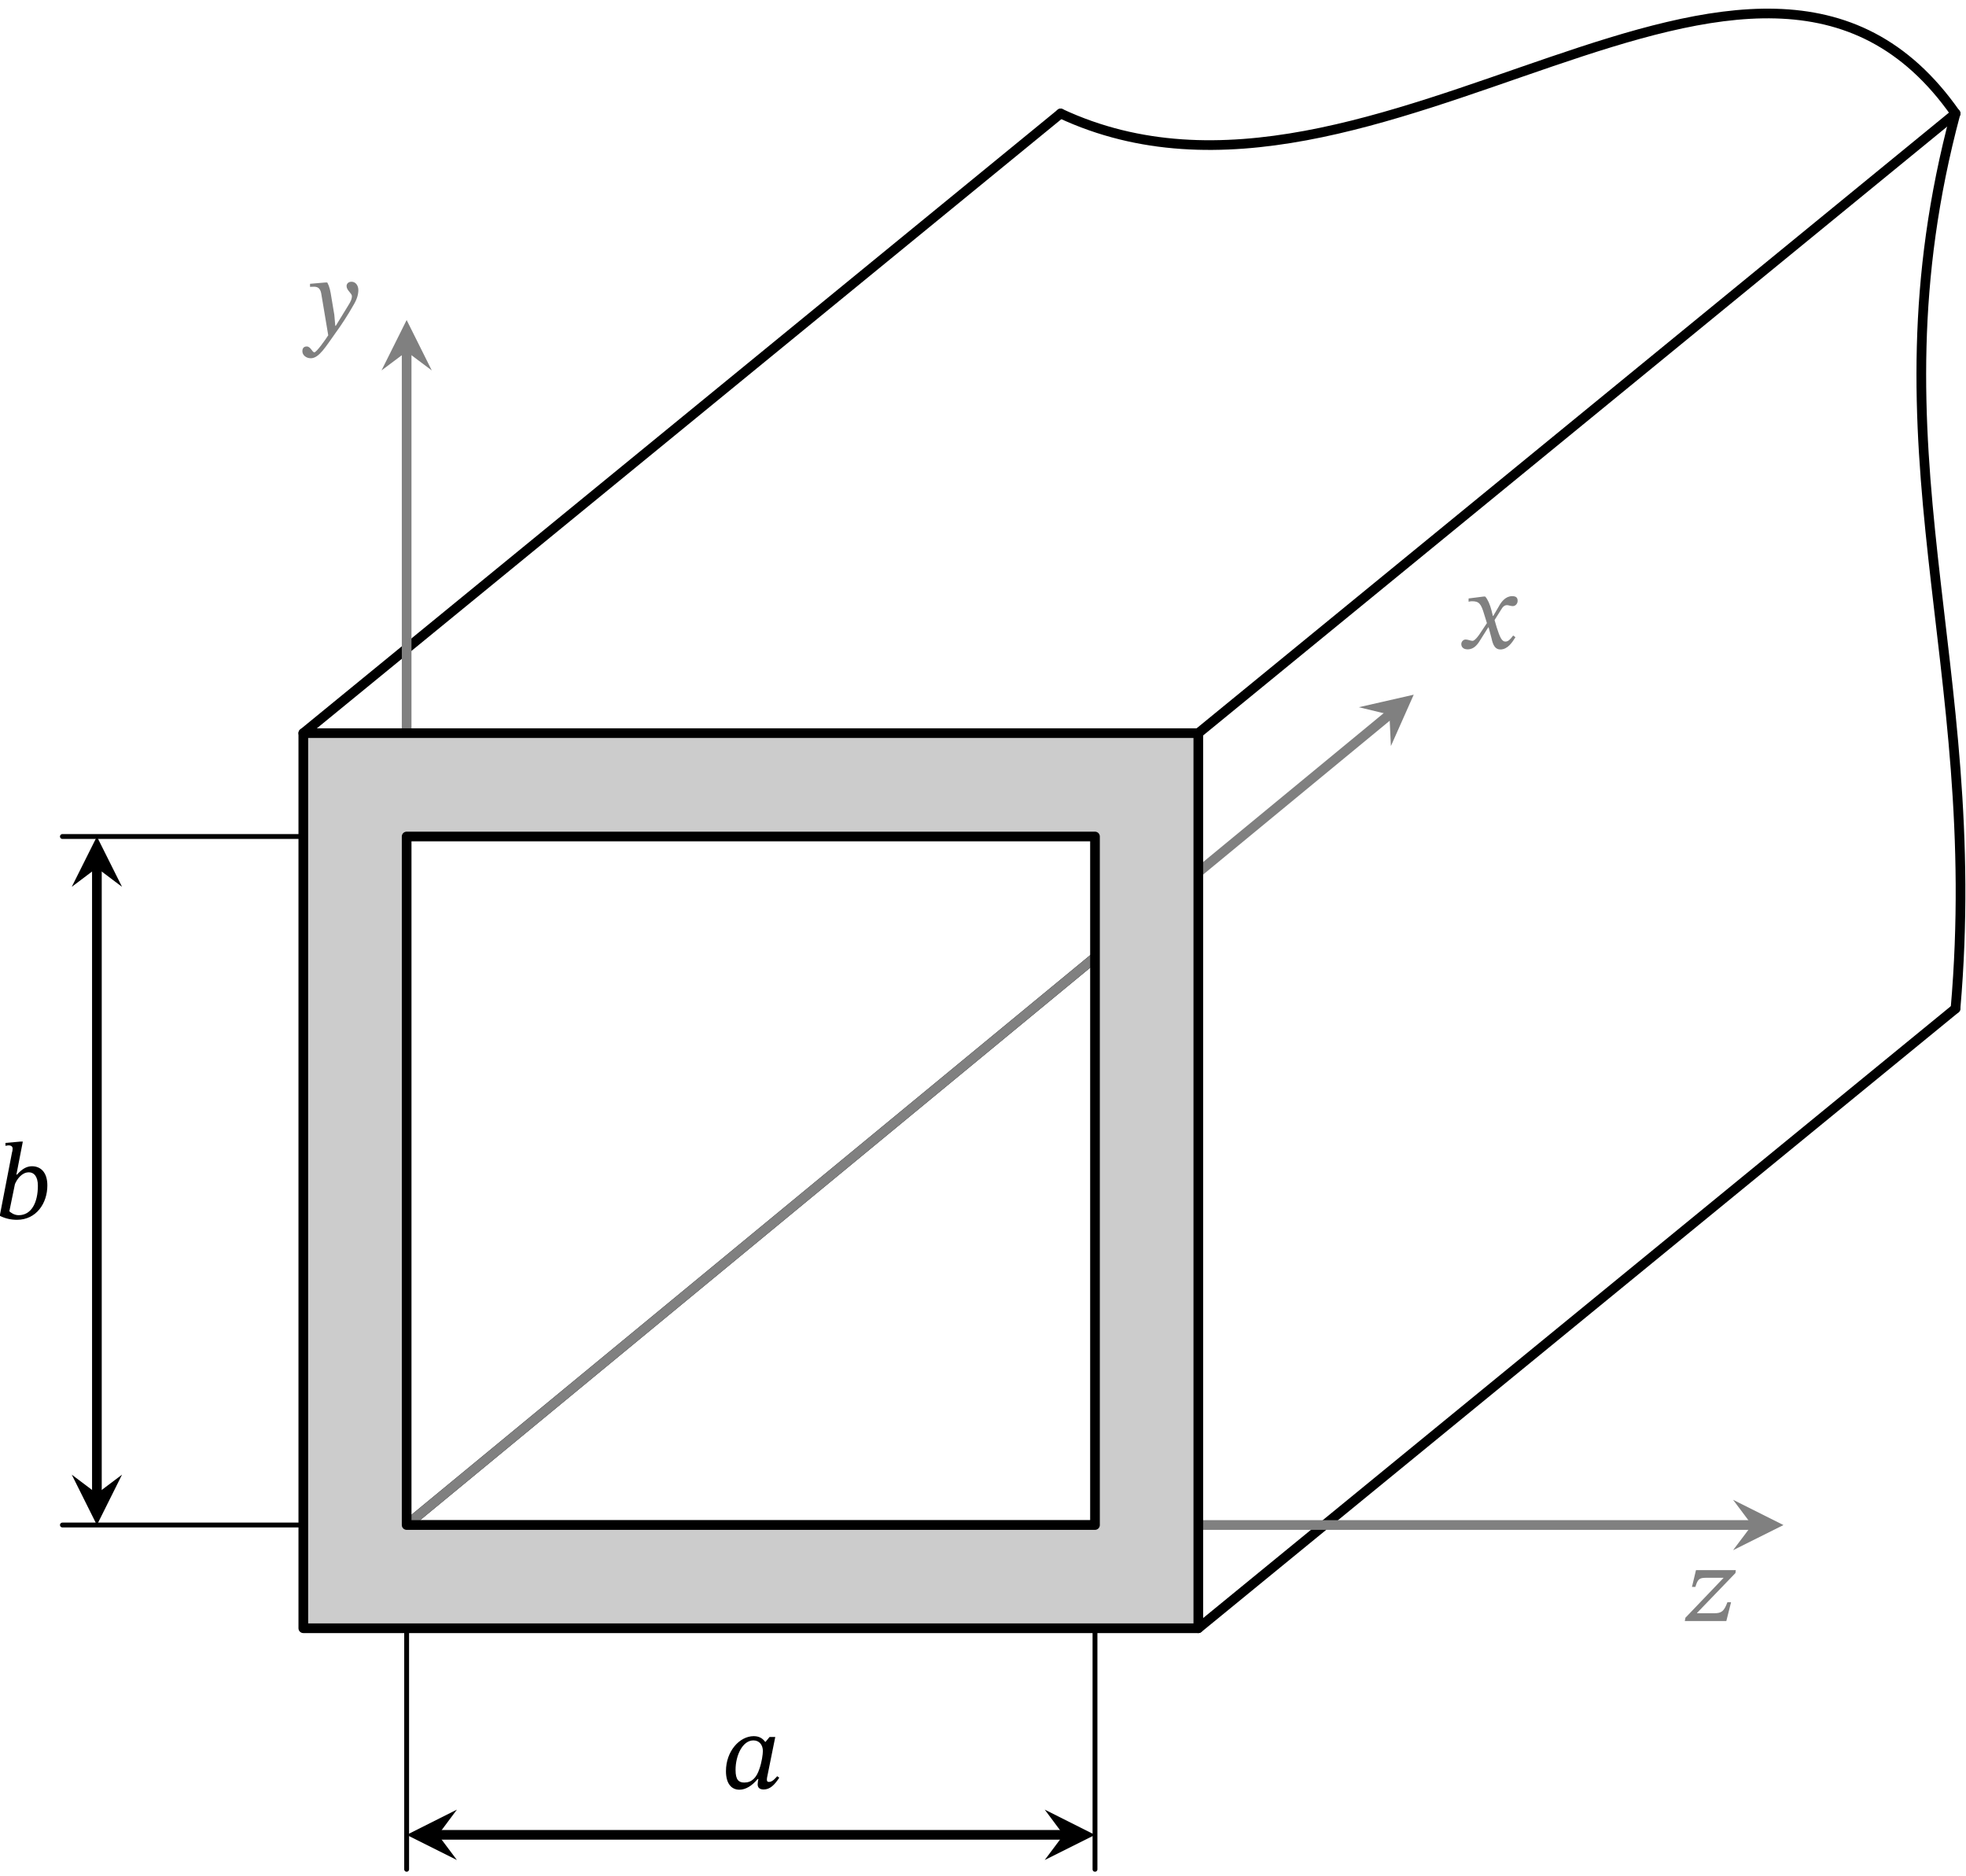
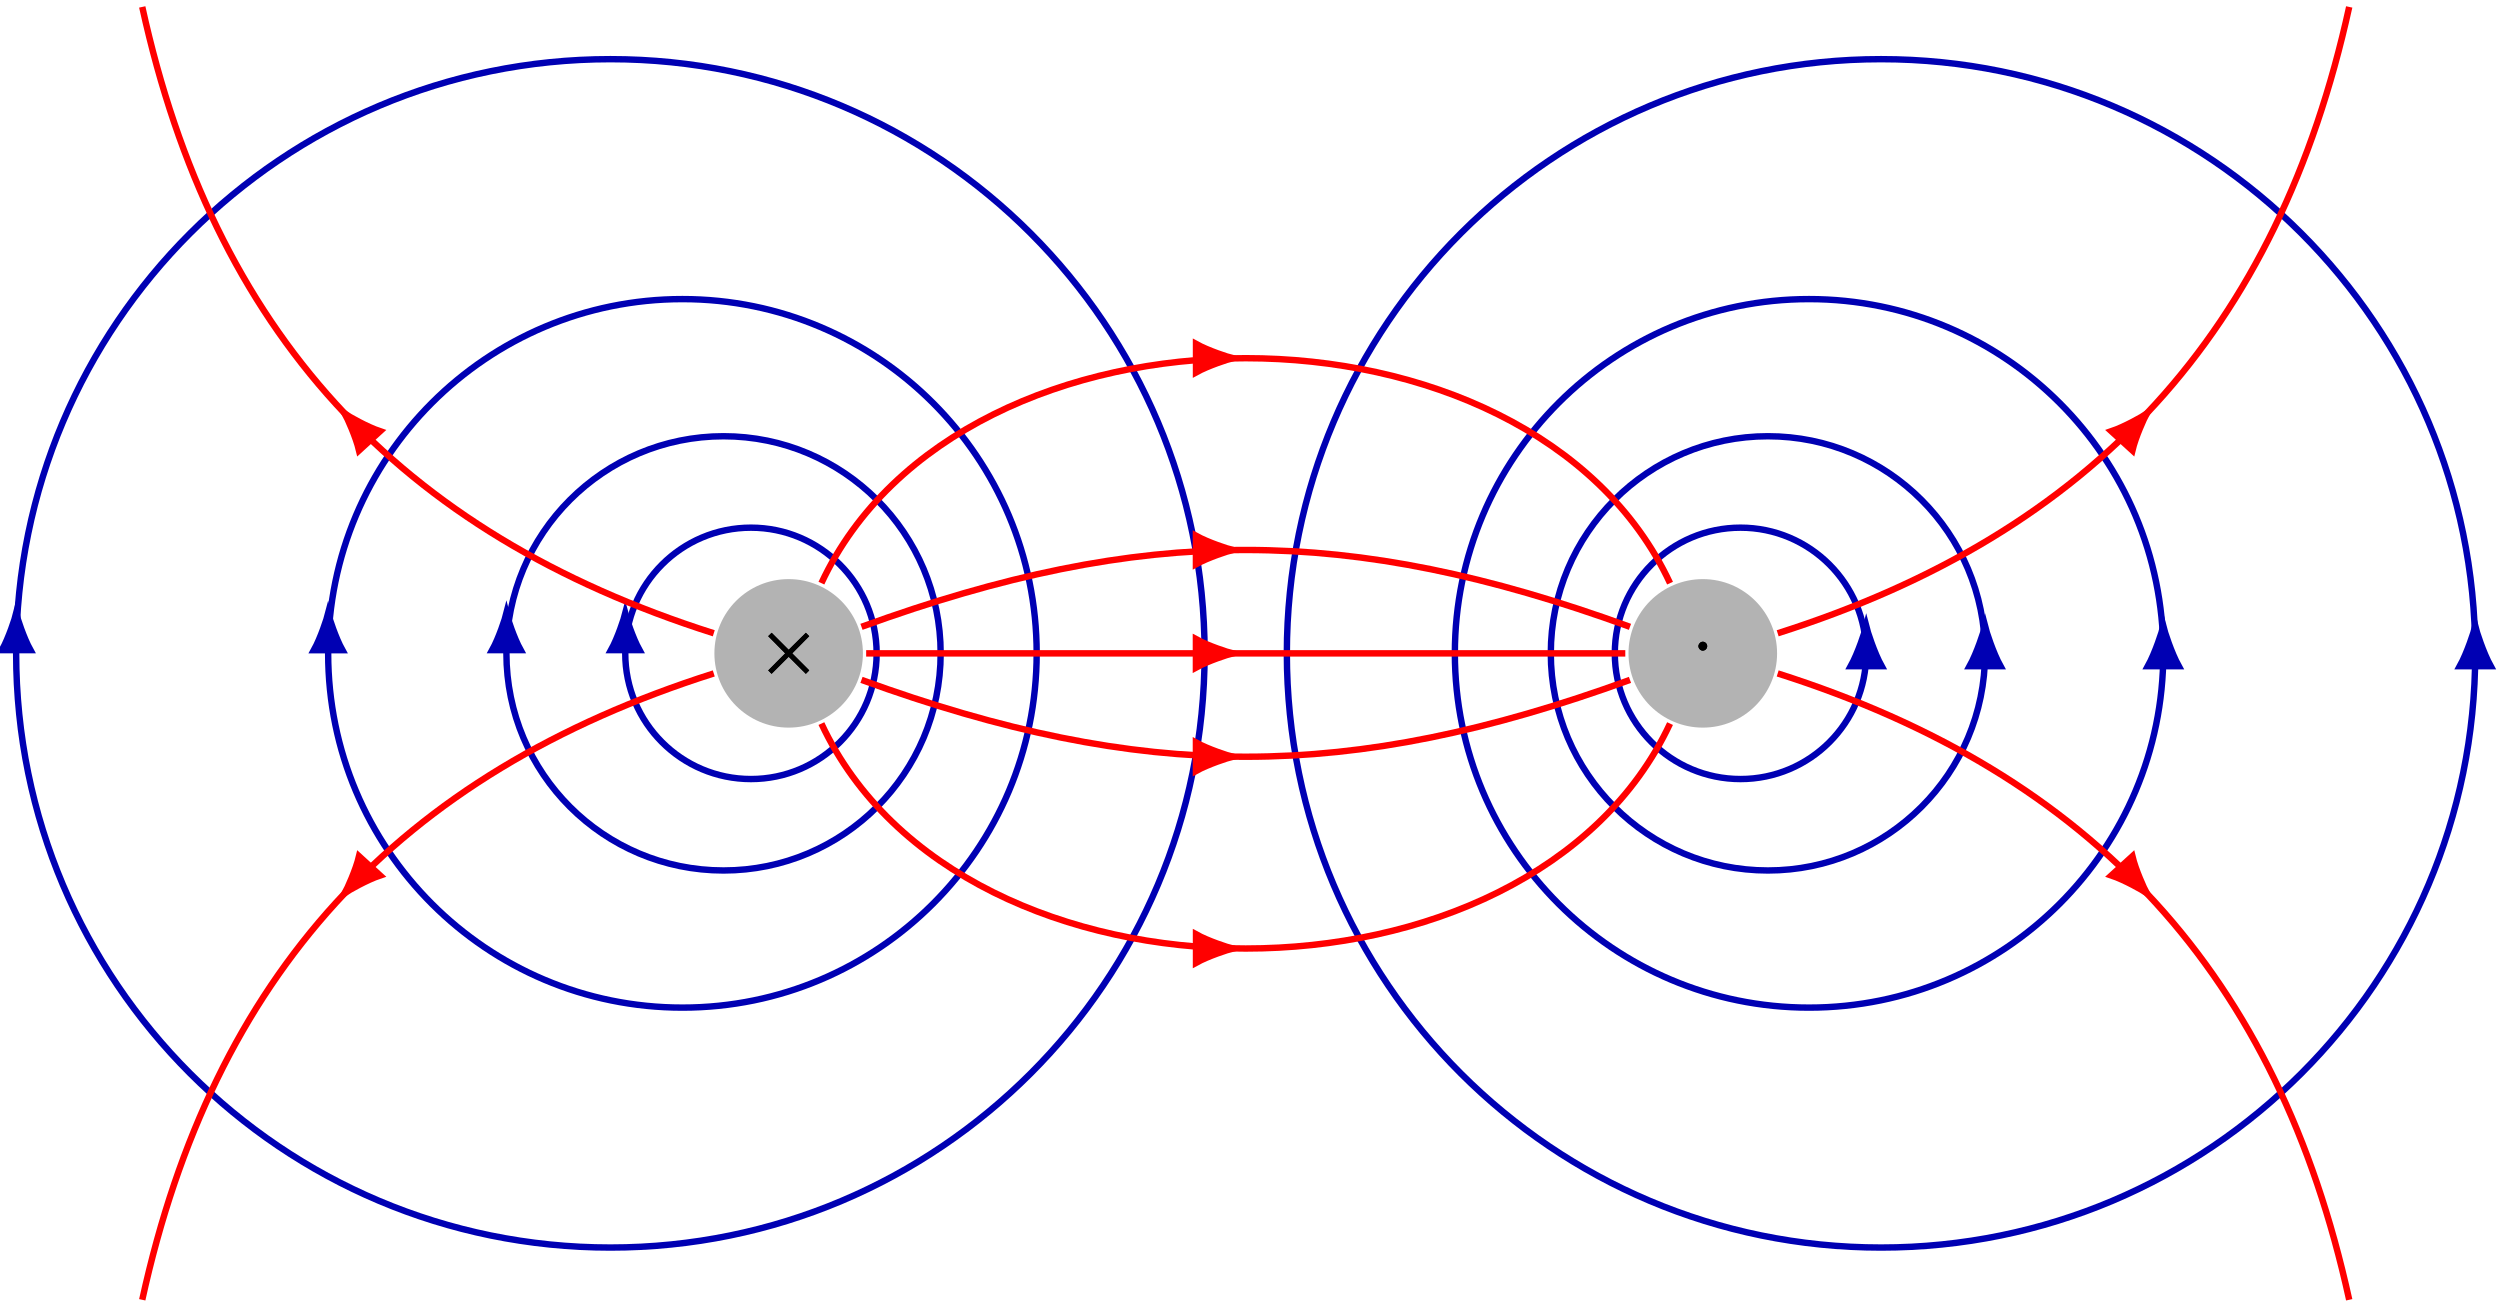
- <svg xmlns="http://www.w3.org/2000/svg" xmlns:xlink="http://www.w3.org/1999/xlink" width="161.914pt" height="154.408pt" viewBox="0 0 161.914 154.408" version="1.2">
+ <svg xmlns="http://www.w3.org/2000/svg" xmlns:xlink="http://www.w3.org/1999/xlink" width="310.086pt" height="161.542pt" viewBox="0 0 310.086 161.542" version="1.2">
  <defs>
    <g>
      <symbol overflow="visible" id="glyph0-0">
        <path style="stroke:none;" d="M 5.34 1.52 L 5.34 -7.05 L .09 -7.05 L .09 1.52 Z M 4.88 1.05 L .55 1.05 L .55 -6.58 L 4.88 -6.58 Z M 2.88 -1.53 L 2.88 -1.67 C 2.88 -2.64 4.31 -3.34 4.31 -4.66 C 4.31 -5.59 3.53 -6 2.66 -6 C 1.75 -6 1.12 -5.48 1.12 -4.77 C 1.12 -4.34 1.3 -4.14 1.59 -4.14 C 1.8 -4.14 1.98 -4.25 1.98 -4.53 C 1.98 -4.88 1.8 -4.88 1.8 -5.17 C 1.8 -5.45 2.05 -5.66 2.58 -5.66 C 3.14 -5.66 3.5 -5.34 3.5 -4.64 C 3.5 -3.25 2.52 -2.92 2.52 -1.77 L 2.52 -1.53 Z M 3.2 -.44 C 3.2 -.7 3.02 -.95 2.7 -.95 C 2.38 -.95 2.17 -.72 2.17 -.44 C 2.17 -.14 2.34 .08 2.7 .08 C 3.02 .08 3.2 -.14 3.2 -.44 Z M 3.2 -.44" />
      </symbol>
      <symbol overflow="visible" id="glyph0-1">
-         <path style="stroke:none;" d="M 2.83 -2.67 L 2.8 -2.67 L 2.69 -3.12 C 2.56 -3.61 2.39 -4.02 2.17 -4.27 L 2.05 -4.27 L .8 -4.11 L .8 -3.84 C .8 -3.84 .94 -3.88 1.08 -3.88 C 1.67 -3.89 1.83 -3.64 2.06 -2.89 L 2.31 -2.08 L 1.67 -1.12 C 1.31 -.62 1.16 -.62 1.12 -.62 C .97 -.62 .75 -.73 .56 -.73 C .34 -.73 .2 -.53 .2 -.36 C .2 -.14 .34 .08 .72 .08 C 1.27 .08 1.56 -.34 1.84 -.81 L 2.42 -1.73 L 2.45 -1.73 L 2.69 -.83 C 2.81 -.25 3 .09 3.42 .09 C 4.03 .09 4.41 -.52 4.66 -.92 L 4.47 -1.06 C 4.23 -.73 4.06 -.56 3.83 -.56 C 3.55 -.56 3.38 -.89 3.12 -1.72 L 2.94 -2.33 L 3.48 -3.19 C 3.62 -3.44 3.77 -3.56 3.97 -3.56 C 4.08 -3.56 4.28 -3.48 4.44 -3.48 C 4.67 -3.48 4.84 -3.69 4.84 -3.91 C 4.84 -4.16 4.73 -4.3 4.39 -4.3 C 3.86 -4.3 3.5 -3.86 3.27 -3.42 Z M 2.83 -2.67" />
+         <path style="stroke:none;" d="M5.78-.2l-2.11-2.11l2.11-2.13l-.42-.42l-2.13 2.11l-2.11-2.11l-.43.42l2.11 2.13l-2.11 2.12l.42.42l2.12-2.12l2.13 2.12zM5.78-.2" />
      </symbol>
      <symbol overflow="visible" id="glyph0-2">
-         <path style="stroke:none;" d="M 2.25 -2.92 C 2.14 -3.62 2.08 -3.92 1.89 -4.27 L 1.75 -4.27 L .47 -4.16 L .47 -3.91 C .47 -3.91 .66 -3.92 .8 -3.92 C 1.34 -3.92 1.38 -3.48 1.44 -3.08 L 1.97 .08 C 1.72 .47 1 1.48 .83 1.48 C .64 1.48 .53 1 .2 1 C -.02 1 -.16 1.12 -.16 1.39 C -.16 1.72 .16 1.97 .53 1.97 C 1.22 1.97 1.77 1 2.59 -.14 C 3.06 -.78 3.56 -1.55 4.05 -2.41 C 4.34 -2.89 4.45 -3.3 4.45 -3.64 C 4.45 -4.03 4.22 -4.33 3.89 -4.33 C 3.62 -4.33 3.48 -4.16 3.48 -3.97 C 3.48 -3.62 3.92 -3.38 3.92 -3.14 C 3.92 -2.94 3.84 -2.72 3.62 -2.38 L 2.59 -.7 L 2.55 -.7 L 2.47 -1.61 Z M 2.25 -2.92" />
-       </symbol>
-       <symbol overflow="visible" id="glyph0-3">
-         <path style="stroke:none;" d="M 3.92 -1.55 L 3.62 -1.55 C 3.34 -.8 3.14 -.64 2.52 -.64 L 1.12 -.64 L 1.12 -.67 L 4.28 -3.95 L 4.31 -4.19 L 1.03 -4.19 L .7 -2.81 L .98 -2.81 C 1.17 -3.41 1.27 -3.56 1.84 -3.56 L 3.3 -3.56 L 3.3 -3.55 L .16 -.27 L .11 0 L 3.53 0 Z M 3.92 -1.55" />
-       </symbol>
-       <symbol overflow="visible" id="glyph0-4">
-         <path style="stroke:none;" d="M 4.5 -4.23 L 4.03 -4.23 L 3.7 -3.83 L 3.67 -3.83 C 3.48 -4.09 3.2 -4.3 2.73 -4.3 C 1.56 -4.3 .44 -3.06 .44 -1.42 C .44 -.39 .89 .11 1.55 .11 C 2.05 .11 2.58 -.2 3.05 -.77 L 3.11 -.77 C 3.08 -.59 3.05 -.47 3.05 -.34 C 3.05 -.05 3.22 .09 3.55 .09 C 4.08 .09 4.45 -.3 4.83 -.88 L 4.66 -1 C 4.53 -.86 4.28 -.53 3.98 -.53 C 3.84 -.53 3.81 -.61 3.81 -.72 C 3.81 -.86 3.86 -1.06 3.86 -1.06 Z M 3.48 -3.08 C 3.48 -2.81 3.39 -2.16 3.2 -1.62 C 2.95 -.86 2.56 -.48 1.95 -.48 C 1.5 -.48 1.23 -.69 1.23 -1.52 C 1.23 -2.72 1.81 -3.95 2.7 -3.95 C 3.2 -3.95 3.48 -3.56 3.48 -3.08 Z M 3.48 -3.08" />
-       </symbol>
-       <symbol overflow="visible" id="glyph0-5">
-         <path style="stroke:none;" d="M 1.78 -3.61 L 2.31 -6.33 L 2.11 -6.33 L .88 -6.22 L .88 -5.98 C .88 -5.98 1.05 -6.02 1.14 -6.02 C 1.31 -6.02 1.47 -5.95 1.47 -5.75 C 1.47 -5.64 1.44 -5.47 1.42 -5.44 L .41 -.22 C .86 0 1.31 .11 1.83 .11 C 3.42 .11 4.33 -1.25 4.33 -2.72 C 4.33 -3.8 3.78 -4.3 3.06 -4.3 C 2.59 -4.3 2.2 -4.03 1.83 -3.61 Z M 1.66 -2.83 C 1.84 -3.25 2.23 -3.8 2.81 -3.8 C 3.2 -3.8 3.55 -3.5 3.55 -2.69 C 3.55 -1.33 3.03 -.27 1.97 -.27 C 1.59 -.27 1.33 -.48 1.2 -.59 Z M 1.66 -2.83" />
+         <path style="stroke:none;" d="M 1.86 -2.33 C 1.86 -2.62 1.61 -2.88 1.31 -2.88 C 1.02 -2.88 .77 -2.59 .77 -2.33 C .77 -2.05 1.02 -1.77 1.31 -1.77 C 1.61 -1.77 1.86 -2.03 1.86 -2.33 Z M 1.86 -2.33" />
      </symbol>
    </g>
    <clipPath id="clip1">
-       <path d="M98 8l63.87 0l0 53l-63.87 0zM98 8" />
+       <path d="M0 0l161 0l0 161.31l-161 0zM0 0" />
    </clipPath>
    <clipPath id="clip2">
-       <path d="M98 82l63.87 0l0 53l-63.87 0zM98 82" />
+       <path d="M148 0l161.63 0l0 161.31l-161.63 0zM148 0" />
    </clipPath>
    <clipPath id="clip3">
-       <path d="M86 0l75.87 0l0 13l-75.87 0zM86 0" />
+       <path d="M293 66l16.63 0l0 28l-16.63 0zM293 66" />
    </clipPath>
    <clipPath id="clip4">
-       <path d="M157 8l4.87 0l0 76l-4.87 0zM157 8" />
+       <path d="M209 72l94 0l0 89.31l-94 0zM209 72" />
    </clipPath>
    <clipPath id="clip5">
-       <path d="M33 125l1 0l0 29.11l-1 0zM33 125" />
-     </clipPath>
-     <clipPath id="clip6">
-       <path d="M89 125l2 0l0 29.11l-2 0zM89 125" />
+       <path d="M6 72l94 0l0 89.31l-94 0zM6 72" />
    </clipPath>
  </defs>
  <g id="surface1">
-     <path style="fill:none;stroke-width:0.797;stroke-linecap:round;stroke-linejoin:round;stroke:rgb(0%,0%,0%);stroke-opacity:1;stroke-miterlimit:10;" d="M-8.51 65.2l62.37 51.02" transform="matrix(1,0,0,-1,33.49,125.566)" />
+     <path style=" stroke:none;fill-rule:nonzero;fill:rgb(70%,70%,70%);fill-opacity:1;" d="M 107.03 81.04 C 107.03 75.95 102.91 71.83 97.82 71.83 C 92.73 71.83 88.61 75.95 88.61 81.04 C 88.61 86.13 92.73 90.25 97.82 90.25 C 102.91 90.25 107.03 86.13 107.03 81.04 Z M 107.03 81.04" />
+     <g style="fill:rgb(0%,0%,0%);fill-opacity:1;">
+       <use xlink:href="#glyph0-1" x="94.592" y="83.348" />
+     </g>
+     <path style=" stroke:none;fill-rule:nonzero;fill:rgb(70%,70%,70%);fill-opacity:1;" d="M 220.42 81.04 C 220.42 75.95 216.29 71.83 211.21 71.83 C 206.12 71.83 201.99 75.95 201.99 81.04 C 201.99 86.13 206.12 90.25 211.21 90.25 C 216.29 90.25 220.42 86.13 220.42 81.04 Z M 220.42 81.04" />
+     <g style="fill:rgb(0%,0%,0%);fill-opacity:1;">
+       <use xlink:href="#glyph0-2" x="209.892" y="82.474" />
+     </g>
+     <g style="fill:rgb(0%,0%,0%);fill-opacity:1;">
+       <use xlink:href="#glyph0-1" x="94.592" y="83.348" />
+     </g>
+     <g style="fill:rgb(0%,0%,0%);fill-opacity:1;">
+       <use xlink:href="#glyph0-2" x="209.892" y="82.474" />
+     </g>
+     <path style="fill:none;stroke-width:0.797;stroke-linecap:butt;stroke-linejoin:miter;stroke:rgb(0%,0%,70%);stroke-opacity:1;stroke-miterlimit:10;" d="M -45.78 0 C -45.78 8.61 -52.76 15.59 -61.37 15.59 C -69.98 15.59 -76.96 8.61 -76.96 0 C -76.96 -8.61 -69.98 -15.59 -61.37 -15.59 C -52.76 -15.59 -45.78 -8.61 -45.78 0 Z M -45.78 0" transform="matrix(1,0,0,-1,154.513,81.039)" />
+     <path style="fill-rule:nonzero;fill:rgb(0%,0%,70%);fill-opacity:1;stroke-width:0.797;stroke-linecap:butt;stroke-linejoin:miter;stroke:rgb(0%,0%,70%);stroke-opacity:1;stroke-miterlimit:10;" d="M -4.53 0 C -3.98 .14 -1.53 .92 0 1.77 L 0 -1.77 C -1.53 -.92 -3.98 -.14 -4.53 0 Z M -4.53 0" transform="matrix(-0.00002,0.99998,0.99998,0.00002,77.55255,80.64017)" />
+     <path style="fill:none;stroke-width:0.797;stroke-linecap:butt;stroke-linejoin:miter;stroke:rgb(0%,0%,70%);stroke-opacity:1;stroke-miterlimit:10;" d="M 76.96 0 C 76.96 8.61 69.98 15.59 61.37 15.59 C 52.76 15.59 45.78 8.61 45.78 0 C 45.78 -8.61 52.76 -15.59 61.37 -15.59 C 69.98 -15.59 76.96 -8.61 76.96 0 Z M 76.96 0" transform="matrix(1,0,0,-1,154.513,81.039)" />
+     <path style="fill-rule:nonzero;fill:rgb(0%,0%,70%);fill-opacity:1;stroke-width:0.797;stroke-linecap:butt;stroke-linejoin:miter;stroke:rgb(0%,0%,70%);stroke-opacity:1;stroke-miterlimit:10;" d="M 4.93 0 C 4.33 .15 1.66 1 0 1.92 L 0 -1.92 C 1.66 -1 4.33 -.15 4.93 0 Z M 4.93 0" transform="matrix(0,-1,-1,0,231.4735,82.63304)" />
+     <path style="fill:none;stroke-width:0.797;stroke-linecap:butt;stroke-linejoin:miter;stroke:rgb(0%,0%,70%);stroke-opacity:1;stroke-miterlimit:10;" d="M -37.84 0 C -37.84 14.87 -49.9 26.93 -64.77 26.93 C -79.65 26.93 -91.7 14.87 -91.7 0 C -91.7 -14.87 -79.65 -26.93 -64.77 -26.93 C -49.9 -26.93 -37.84 -14.87 -37.84 0 Z M -37.84 0" transform="matrix(1,0,0,-1,154.513,81.039)" />
+     <path style="fill-rule:nonzero;fill:rgb(0%,0%,70%);fill-opacity:1;stroke-width:0.797;stroke-linecap:butt;stroke-linejoin:miter;stroke:rgb(0%,0%,70%);stroke-opacity:1;stroke-miterlimit:10;" d="M -4.54 0 C -3.98 .14 -1.53 .92 0 1.77 L 0 -1.77 C -1.53 -.92 -3.98 -.14 -4.54 0 Z M -4.54 0" transform="matrix(0,1,1,0,62.81268,80.64049)" />
+     <path style="fill:none;stroke-width:0.797;stroke-linecap:butt;stroke-linejoin:miter;stroke:rgb(0%,0%,70%);stroke-opacity:1;stroke-miterlimit:10;" d="M 91.7 0 C 91.7 14.87 79.64 26.93 64.77 26.93 C 49.9 26.93 37.84 14.87 37.84 0 C 37.84 -14.87 49.9 -26.93 64.77 -26.93 C 79.64 -26.93 91.7 -14.87 91.7 0 Z M 91.7 0" transform="matrix(1,0,0,-1,154.513,81.039)" />
+     <path style="fill-rule:nonzero;fill:rgb(0%,0%,70%);fill-opacity:1;stroke-width:0.797;stroke-linecap:butt;stroke-linejoin:miter;stroke:rgb(0%,0%,70%);stroke-opacity:1;stroke-miterlimit:10;" d="M 4.93 0 C 4.33 .15 1.66 1 0 1.92 L 0 -1.92 C 1.66 -1 4.33 -.15 4.93 0 Z M 4.93 0" transform="matrix(-0.00002,-0.99998,-0.99998,0.00002,246.2133,82.63241)" />
+     <path style="fill:none;stroke-width:0.797;stroke-linecap:butt;stroke-linejoin:miter;stroke:rgb(0%,0%,70%);stroke-opacity:1;stroke-miterlimit:10;" d="M -25.93 0 C -25.93 24.27 -45.61 43.94 -69.87 43.94 C -94.14 43.94 -113.81 24.27 -113.81 0 C -113.81 -24.27 -94.14 -43.94 -69.87 -43.94 C -45.61 -43.94 -25.93 -24.27 -25.93 0 Z M -25.93 0" transform="matrix(1,0,0,-1,154.513,81.039)" />
+     <path style="fill-rule:nonzero;fill:rgb(0%,0%,70%);fill-opacity:1;stroke-width:0.797;stroke-linecap:butt;stroke-linejoin:miter;stroke:rgb(0%,0%,70%);stroke-opacity:1;stroke-miterlimit:10;" d="M -4.53 0 C -3.98 .14 -1.53 .92 0 1.77 L 0 -1.77 C -1.53 -.92 -3.98 -.14 -4.53 0 Z M -4.53 0" transform="matrix(0.00002,0.99998,0.99998,-0.00002,40.7021,80.64155)" />
+     <path style="fill:none;stroke-width:0.797;stroke-linecap:butt;stroke-linejoin:miter;stroke:rgb(0%,0%,70%);stroke-opacity:1;stroke-miterlimit:10;" d="M 113.81 0 C 113.81 24.27 94.14 43.94 69.87 43.94 C 45.61 43.94 25.94 24.27 25.94 0 C 25.94 -24.27 45.61 -43.94 69.87 -43.94 C 94.14 -43.94 113.81 -24.27 113.81 0 Z M 113.81 0" transform="matrix(1,0,0,-1,154.513,81.039)" />
+     <path style="fill-rule:nonzero;fill:rgb(0%,0%,70%);fill-opacity:1;stroke-width:0.797;stroke-linecap:butt;stroke-linejoin:miter;stroke:rgb(0%,0%,70%);stroke-opacity:1;stroke-miterlimit:10;" d="M 4.93 0 C 4.33 .15 1.66 1 0 1.92 L 0 -1.92 C 1.66 -1 4.33 -.15 4.93 0 Z M 4.93 0" transform="matrix(-0.00002,-0.99998,-0.99998,0.00002,268.3239,82.63196)" />
    <g clip-path="url(#clip1)" clip-rule="nonzero">
-       <path style="fill:none;stroke-width:0.797;stroke-linecap:round;stroke-linejoin:round;stroke:rgb(0%,0%,0%);stroke-opacity:1;stroke-miterlimit:10;" d="M65.2 65.2l62.36 51.02" transform="matrix(1,0,0,-1,33.49,125.566)" />
+       <path style="fill:none;stroke-width:0.797;stroke-linecap:butt;stroke-linejoin:miter;stroke:rgb(0%,0%,70%);stroke-opacity:1;stroke-miterlimit:10;" d="M -5.1 0 C -5.1 40.7 -38.1 73.7 -78.8 73.7 C -119.51 73.7 -152.51 40.7 -152.51 0 C -152.51 -40.7 -119.51 -73.7 -78.8 -73.7 C -38.1 -73.7 -5.1 -40.7 -5.1 0 Z M -5.1 0" transform="matrix(1,0,0,-1,154.513,81.039)" />
    </g>
+     <path style="fill-rule:nonzero;fill:rgb(0%,0%,70%);fill-opacity:1;stroke-width:0.797;stroke-linecap:butt;stroke-linejoin:miter;stroke:rgb(0%,0%,70%);stroke-opacity:1;stroke-miterlimit:10;" d="M -4.54 0 C -3.98 .14 -1.53 .92 0 1.77 L 0 -1.77 C -1.53 -.92 -3.98 -.14 -4.54 0 Z M -4.54 0" transform="matrix(0,1,1,0,2.009,80.64049)" />
    <g clip-path="url(#clip2)" clip-rule="nonzero">
-       <path style="fill:none;stroke-width:0.797;stroke-linecap:round;stroke-linejoin:round;stroke:rgb(0%,0%,0%);stroke-opacity:1;stroke-miterlimit:10;" d="M65.2-8.5l62.36 51.02" transform="matrix(1,0,0,-1,33.49,125.566)" />
+       <path style="fill:none;stroke-width:0.797;stroke-linecap:butt;stroke-linejoin:miter;stroke:rgb(0%,0%,70%);stroke-opacity:1;stroke-miterlimit:10;" d="M 152.5 0 C 152.5 40.7 119.51 73.7 78.8 73.7 C 38.1 73.7 5.1 40.7 5.1 0 C 5.1 -40.7 38.1 -73.7 78.8 -73.7 C 119.51 -73.7 152.5 -40.7 152.5 0 Z M 152.5 0" transform="matrix(1,0,0,-1,154.513,81.039)" />
    </g>
-     <path style="fill:none;stroke-width:0.797;stroke-linecap:round;stroke-linejoin:round;stroke:rgb(0%,0%,0%);stroke-opacity:1;stroke-miterlimit:10;" d="M0 0l56.69 46.73" transform="matrix(1,0,0,-1,33.49,125.566)" />
+     <path style=" stroke:none;fill-rule:nonzero;fill:rgb(0%,0%,70%);fill-opacity:1;" d="M 307.02 77.7 C 306.87 78.3 306.02 80.97 305.09 82.63 L 308.94 82.63 C 308.02 80.97 307.17 78.3 307.02 77.7 Z M 307.02 77.7" />
    <g clip-path="url(#clip3)" clip-rule="nonzero">
-       <path style="fill:none;stroke-width:0.797;stroke-linecap:round;stroke-linejoin:round;stroke:rgb(0%,0%,0%);stroke-opacity:1;stroke-miterlimit:10;" d="M 53.86 116.22 C 79.91 104.07 111.07 139.77 127.56 116.22" transform="matrix(1,0,0,-1,33.49,125.566)" />
+       <path style="fill:none;stroke-width:0.797;stroke-linecap:butt;stroke-linejoin:miter;stroke:rgb(0%,0%,70%);stroke-opacity:1;stroke-miterlimit:10;" d="M 4.93 0 C 4.33 .15 1.66 1 0 1.92 L 0 -1.92 C 1.66 -1 4.33 -.15 4.93 0 Z M 4.93 0" transform="matrix(-0.00002,-0.99998,-0.99998,0.00002,307.017,82.63122)" />
    </g>
+     <path style="fill:none;stroke-width:0.797;stroke-linecap:butt;stroke-linejoin:miter;stroke:rgb(100%,0%,0%);stroke-opacity:1;stroke-miterlimit:10;" d="M -52.63 -8.71 C -35.28 -45.91 35.28 -45.91 52.63 -8.71" transform="matrix(1,0,0,-1,154.513,81.039)" />
+     <path style="fill-rule:nonzero;fill:rgb(100%,0%,0%);fill-opacity:1;stroke-width:0.797;stroke-linecap:butt;stroke-linejoin:miter;stroke:rgb(100%,0%,0%);stroke-opacity:1;stroke-miterlimit:10;" d="M 4.53 0 C 3.98 .14 1.53 .92 0 1.77 L 0 -1.77 C 1.53 -.92 3.98 -.14 4.53 0 Z M 4.53 0" transform="matrix(0.99998,-0.0001,-0.0001,-0.99998,148.3463,117.6527)" />
+     <path style="fill:none;stroke-width:0.797;stroke-linecap:butt;stroke-linejoin:miter;stroke:rgb(100%,0%,0%);stroke-opacity:1;stroke-miterlimit:10;" d="M -47.66 -3.29 C -12.73 -16 12.73 -16 47.66 -3.29" transform="matrix(1,0,0,-1,154.513,81.039)" />
+     <path style="fill-rule:nonzero;fill:rgb(100%,0%,0%);fill-opacity:1;stroke-width:0.797;stroke-linecap:butt;stroke-linejoin:miter;stroke:rgb(100%,0%,0%);stroke-opacity:1;stroke-miterlimit:10;" d="M 4.53 0 C 3.98 .14 1.53 .92 0 1.77 L 0 -1.77 C 1.53 -.92 3.98 -.14 4.53 0 Z M 4.53 0" transform="matrix(1,0,0,-1,148.3362,93.86143)" />
+     <path style="fill:none;stroke-width:0.797;stroke-linecap:butt;stroke-linejoin:miter;stroke:rgb(100%,0%,0%);stroke-opacity:1;stroke-miterlimit:10;" d="M -47.08 0 C -10.36 0 10.36 0 47.08 0" transform="matrix(1,0,0,-1,154.513,81.039)" />
+     <path style="fill-rule:nonzero;fill:rgb(100%,0%,0%);fill-opacity:1;stroke-width:0.797;stroke-linecap:butt;stroke-linejoin:miter;stroke:rgb(100%,0%,0%);stroke-opacity:1;stroke-miterlimit:10;" d="M 4.53 0 C 3.98 .14 1.53 .92 0 1.77 L 0 -1.77 C 1.53 -.92 3.98 -.14 4.53 0 Z M 4.53 0" transform="matrix(1,0,0,-1,148.3348,81.039)" />
+     <path style="fill:none;stroke-width:0.797;stroke-linecap:butt;stroke-linejoin:miter;stroke:rgb(100%,0%,0%);stroke-opacity:1;stroke-miterlimit:10;" d="M -47.66 3.29 C -12.73 16 12.73 16 47.66 3.29" transform="matrix(1,0,0,-1,154.513,81.039)" />
+     <path style="fill-rule:nonzero;fill:rgb(100%,0%,0%);fill-opacity:1;stroke-width:0.797;stroke-linecap:butt;stroke-linejoin:miter;stroke:rgb(100%,0%,0%);stroke-opacity:1;stroke-miterlimit:10;" d="M 4.53 0 C 3.98 .14 1.53 .92 0 1.77 L 0 -1.77 C 1.53 -.92 3.98 -.14 4.53 0 Z M 4.53 0" transform="matrix(1,0,0,-1,148.3362,68.21657)" />
+     <path style="fill:none;stroke-width:0.797;stroke-linecap:butt;stroke-linejoin:miter;stroke:rgb(100%,0%,0%);stroke-opacity:1;stroke-miterlimit:10;" d="M -52.63 8.71 C -35.28 45.91 35.28 45.91 52.63 8.71" transform="matrix(1,0,0,-1,154.513,81.039)" />
+     <path style="fill-rule:nonzero;fill:rgb(100%,0%,0%);fill-opacity:1;stroke-width:0.797;stroke-linecap:butt;stroke-linejoin:miter;stroke:rgb(100%,0%,0%);stroke-opacity:1;stroke-miterlimit:10;" d="M 4.53 0 C 3.98 .14 1.53 .92 0 1.77 L 0 -1.77 C 1.53 -.92 3.98 -.14 4.53 0 Z M 4.53 0" transform="matrix(0.99998,0.0001,0.0001,-0.99998,148.3463,44.42525)" />
+     <path style="fill:none;stroke-width:0.797;stroke-linecap:butt;stroke-linejoin:miter;stroke:rgb(100%,0%,0%);stroke-opacity:1;stroke-miterlimit:10;" d="M 65.98 2.49 C 105.24 14.96 128.04 39.94 136.87 80.18" transform="matrix(1,0,0,-1,154.513,81.039)" />
+     <path style="fill-rule:nonzero;fill:rgb(100%,0%,0%);fill-opacity:1;stroke-width:0.797;stroke-linecap:butt;stroke-linejoin:miter;stroke:rgb(100%,0%,0%);stroke-opacity:1;stroke-miterlimit:10;" d="M 4.53 0 C 3.98 .14 1.53 .92 0 1.77 L 0 -1.77 C 1.53 -.92 3.98 -.14 4.53 0 Z M 4.53 0" transform="matrix(0.67401,-0.73863,-0.73863,-0.67401,263.1833,54.6825)" />
    <g clip-path="url(#clip4)" clip-rule="nonzero">
-       <path style="fill:none;stroke-width:0.797;stroke-linecap:round;stroke-linejoin:round;stroke:rgb(0%,0%,0%);stroke-opacity:1;stroke-miterlimit:10;" d="M 127.56 116.22 C 120.12 88.46 130.06 71.15 127.56 42.52" transform="matrix(1,0,0,-1,33.49,125.566)" />
+       <path style="fill:none;stroke-width:0.797;stroke-linecap:butt;stroke-linejoin:miter;stroke:rgb(100%,0%,0%);stroke-opacity:1;stroke-miterlimit:10;" d="M 65.98 -2.49 C 105.24 -14.96 128.04 -39.94 136.87 -80.18" transform="matrix(1,0,0,-1,154.513,81.039)" />
    </g>
-     <path style="fill:none;stroke-width:0.797;stroke-linecap:round;stroke-linejoin:round;stroke:rgb(50%,50%,50%);stroke-opacity:1;stroke-miterlimit:10;" d="M0 0l80.94 66.72" transform="matrix(1,0,0,-1,33.49,125.566)" />
-     <path style=" stroke:none;fill-rule:nonzero;fill:rgb(50%,50%,50%);fill-opacity:1;" d="M116.43 57.2l-4.52 1.03l2.52.61l.12 2.59" />
-     <g style="fill:rgb(50%,50%,50%);fill-opacity:1;">
-       <use xlink:href="#glyph0-1" x="120.148" y="53.386" />
+     <path style="fill-rule:nonzero;fill:rgb(100%,0%,0%);fill-opacity:1;stroke-width:0.797;stroke-linecap:butt;stroke-linejoin:miter;stroke:rgb(100%,0%,0%);stroke-opacity:1;stroke-miterlimit:10;" d="M 4.53 0 C 3.98 .14 1.53 .92 0 1.77 L 0 -1.77 C 1.53 -.92 3.98 -.14 4.53 0 Z M 4.53 0" transform="matrix(0.67401,0.73863,0.73863,-0.67401,263.1833,107.3955)" />
+     <path style="fill:none;stroke-width:0.797;stroke-linecap:butt;stroke-linejoin:miter;stroke:rgb(100%,0%,0%);stroke-opacity:1;stroke-miterlimit:10;" d="M -65.98 2.49 C -105.24 14.96 -128.04 39.94 -136.87 80.18" transform="matrix(1,0,0,-1,154.513,81.039)" />
+     <path style="fill-rule:nonzero;fill:rgb(100%,0%,0%);fill-opacity:1;stroke-width:0.797;stroke-linecap:butt;stroke-linejoin:miter;stroke:rgb(100%,0%,0%);stroke-opacity:1;stroke-miterlimit:10;" d="M 4.54 0 C 3.98 .14 1.53 .92 0 1.77 L 0 -1.77 C 1.53 -.92 3.98 -.14 4.54 0 Z M 4.54 0" transform="matrix(-0.67401,-0.73863,-0.73863,0.67401,45.84271,54.6825)" />
+     <g clip-path="url(#clip5)" clip-rule="nonzero">
+       <path style="fill:none;stroke-width:0.797;stroke-linecap:butt;stroke-linejoin:miter;stroke:rgb(100%,0%,0%);stroke-opacity:1;stroke-miterlimit:10;" d="M -65.98 -2.49 C -105.24 -14.96 -128.04 -39.94 -136.87 -80.18" transform="matrix(1,0,0,-1,154.513,81.039)" />
    </g>
-     <path style="fill:none;stroke-width:0.797;stroke-linecap:round;stroke-linejoin:round;stroke:rgb(50%,50%,50%);stroke-opacity:1;stroke-miterlimit:10;" d="M0 56.69l0 39.93" transform="matrix(1,0,0,-1,33.49,125.566)" />
-     <path style=" stroke:none;fill-rule:nonzero;fill:rgb(50%,50%,50%);fill-opacity:1;" d="M33.49 26.35l-2.07 4.15l2.07-1.55l2.07 1.55" />
-     <g style="fill:rgb(50%,50%,50%);fill-opacity:1;">
-       <use xlink:href="#glyph0-2" x="25.063" y="27.528" />
-     </g>
-     <path style="fill:none;stroke-width:0.797;stroke-linecap:round;stroke-linejoin:round;stroke:rgb(50%,50%,50%);stroke-opacity:1;stroke-miterlimit:10;" d="M0 0l110.8 0" transform="matrix(1,0,0,-1,33.49,125.566)" />
-     <path style=" stroke:none;fill-rule:nonzero;fill:rgb(50%,50%,50%);fill-opacity:1;" d="M146.88 125.57l-4.15-2.08l1.56 2.08l-1.56 2.07" />
-     <g style="fill:rgb(50%,50%,50%);fill-opacity:1;">
-       <use xlink:href="#glyph0-3" x="138.646" y="133.472" />
-     </g>
-     <g clip-path="url(#clip5)" clip-rule="nonzero">
-       <path style="fill:none;stroke-width:0.399;stroke-linecap:round;stroke-linejoin:round;stroke:rgb(0%,0%,0%);stroke-opacity:1;stroke-miterlimit:10;" d="M0 0l0-28.35" transform="matrix(1,0,0,-1,33.49,125.566)" />
-     </g>
-     <g clip-path="url(#clip6)" clip-rule="nonzero">
-       <path style="fill:none;stroke-width:0.399;stroke-linecap:round;stroke-linejoin:round;stroke:rgb(0%,0%,0%);stroke-opacity:1;stroke-miterlimit:10;" d="M56.69 0l0-28.35" transform="matrix(1,0,0,-1,33.49,125.566)" />
-     </g>
-     <path style="fill:none;stroke-width:0.797;stroke-linecap:round;stroke-linejoin:round;stroke:rgb(0%,0%,0%);stroke-opacity:1;stroke-miterlimit:10;" d="M2.59-25.51l51.51 0" transform="matrix(1,0,0,-1,33.49,125.566)" />
-     <path style=" stroke:none;fill-rule:nonzero;fill:rgb(0%,0%,0%);fill-opacity:1;" d="M33.49 151.08l4.14 2.07l-1.55-2.07l1.55-2.08" />
-     <path style=" stroke:none;fill-rule:nonzero;fill:rgb(0%,0%,0%);fill-opacity:1;" d="M90.18 151.08l-4.14-2.08l1.55 2.08l-1.55 2.07" />
-     <g style="fill:rgb(0%,0%,0%);fill-opacity:1;">
-       <use xlink:href="#glyph0-4" x="59.348" y="147.251" />
-     </g>
-     <path style="fill:none;stroke-width:0.399;stroke-linecap:round;stroke-linejoin:round;stroke:rgb(0%,0%,0%);stroke-opacity:1;stroke-miterlimit:10;" d="M0 0l-28.35 0" transform="matrix(1,0,0,-1,33.49,125.566)" />
-     <path style="fill:none;stroke-width:0.399;stroke-linecap:round;stroke-linejoin:round;stroke:rgb(0%,0%,0%);stroke-opacity:1;stroke-miterlimit:10;" d="M0 56.69l-28.35 0" transform="matrix(1,0,0,-1,33.49,125.566)" />
-     <path style="fill:none;stroke-width:0.797;stroke-linecap:round;stroke-linejoin:round;stroke:rgb(0%,0%,0%);stroke-opacity:1;stroke-miterlimit:10;" d="M-25.51 2.59l0 51.51" transform="matrix(1,0,0,-1,33.49,125.566)" />
-     <path style=" stroke:none;fill-rule:nonzero;fill:rgb(0%,0%,0%);fill-opacity:1;" d="M7.98 125.57l2.07-4.15l-2.07 1.56l-2.07-1.56" />
-     <path style=" stroke:none;fill-rule:nonzero;fill:rgb(0%,0%,0%);fill-opacity:1;" d="M7.98 68.88l-2.07 4.14l2.07-1.56l2.07 1.56" />
-     <g style="fill:rgb(0%,0%,0%);fill-opacity:1;">
-       <use xlink:href="#glyph0-5" x="-0.43" y="100.326" />
-     </g>
-     <path style="fill-rule:evenodd;fill:rgb(79.999%,79.999%,79.999%);fill-opacity:1;stroke-width:0.797;stroke-linecap:round;stroke-linejoin:round;stroke:rgb(0%,0%,0%);stroke-opacity:1;stroke-miterlimit:10;" d="M-8.51-8.5l0 73.7l73.71 0l0-73.7zM0 0l0 56.69l56.69 0l0-56.69zM0 0" transform="matrix(1,0,0,-1,33.49,125.566)" />
+     <path style="fill-rule:nonzero;fill:rgb(100%,0%,0%);fill-opacity:1;stroke-width:0.797;stroke-linecap:butt;stroke-linejoin:miter;stroke:rgb(100%,0%,0%);stroke-opacity:1;stroke-miterlimit:10;" d="M 4.54 0 C 3.98 .14 1.53 .92 0 1.77 L 0 -1.77 C 1.53 -.92 3.98 -.14 4.54 0 Z M 4.54 0" transform="matrix(-0.67401,0.73863,0.73863,0.67401,45.84271,107.3955)" />
  </g>
</svg>
